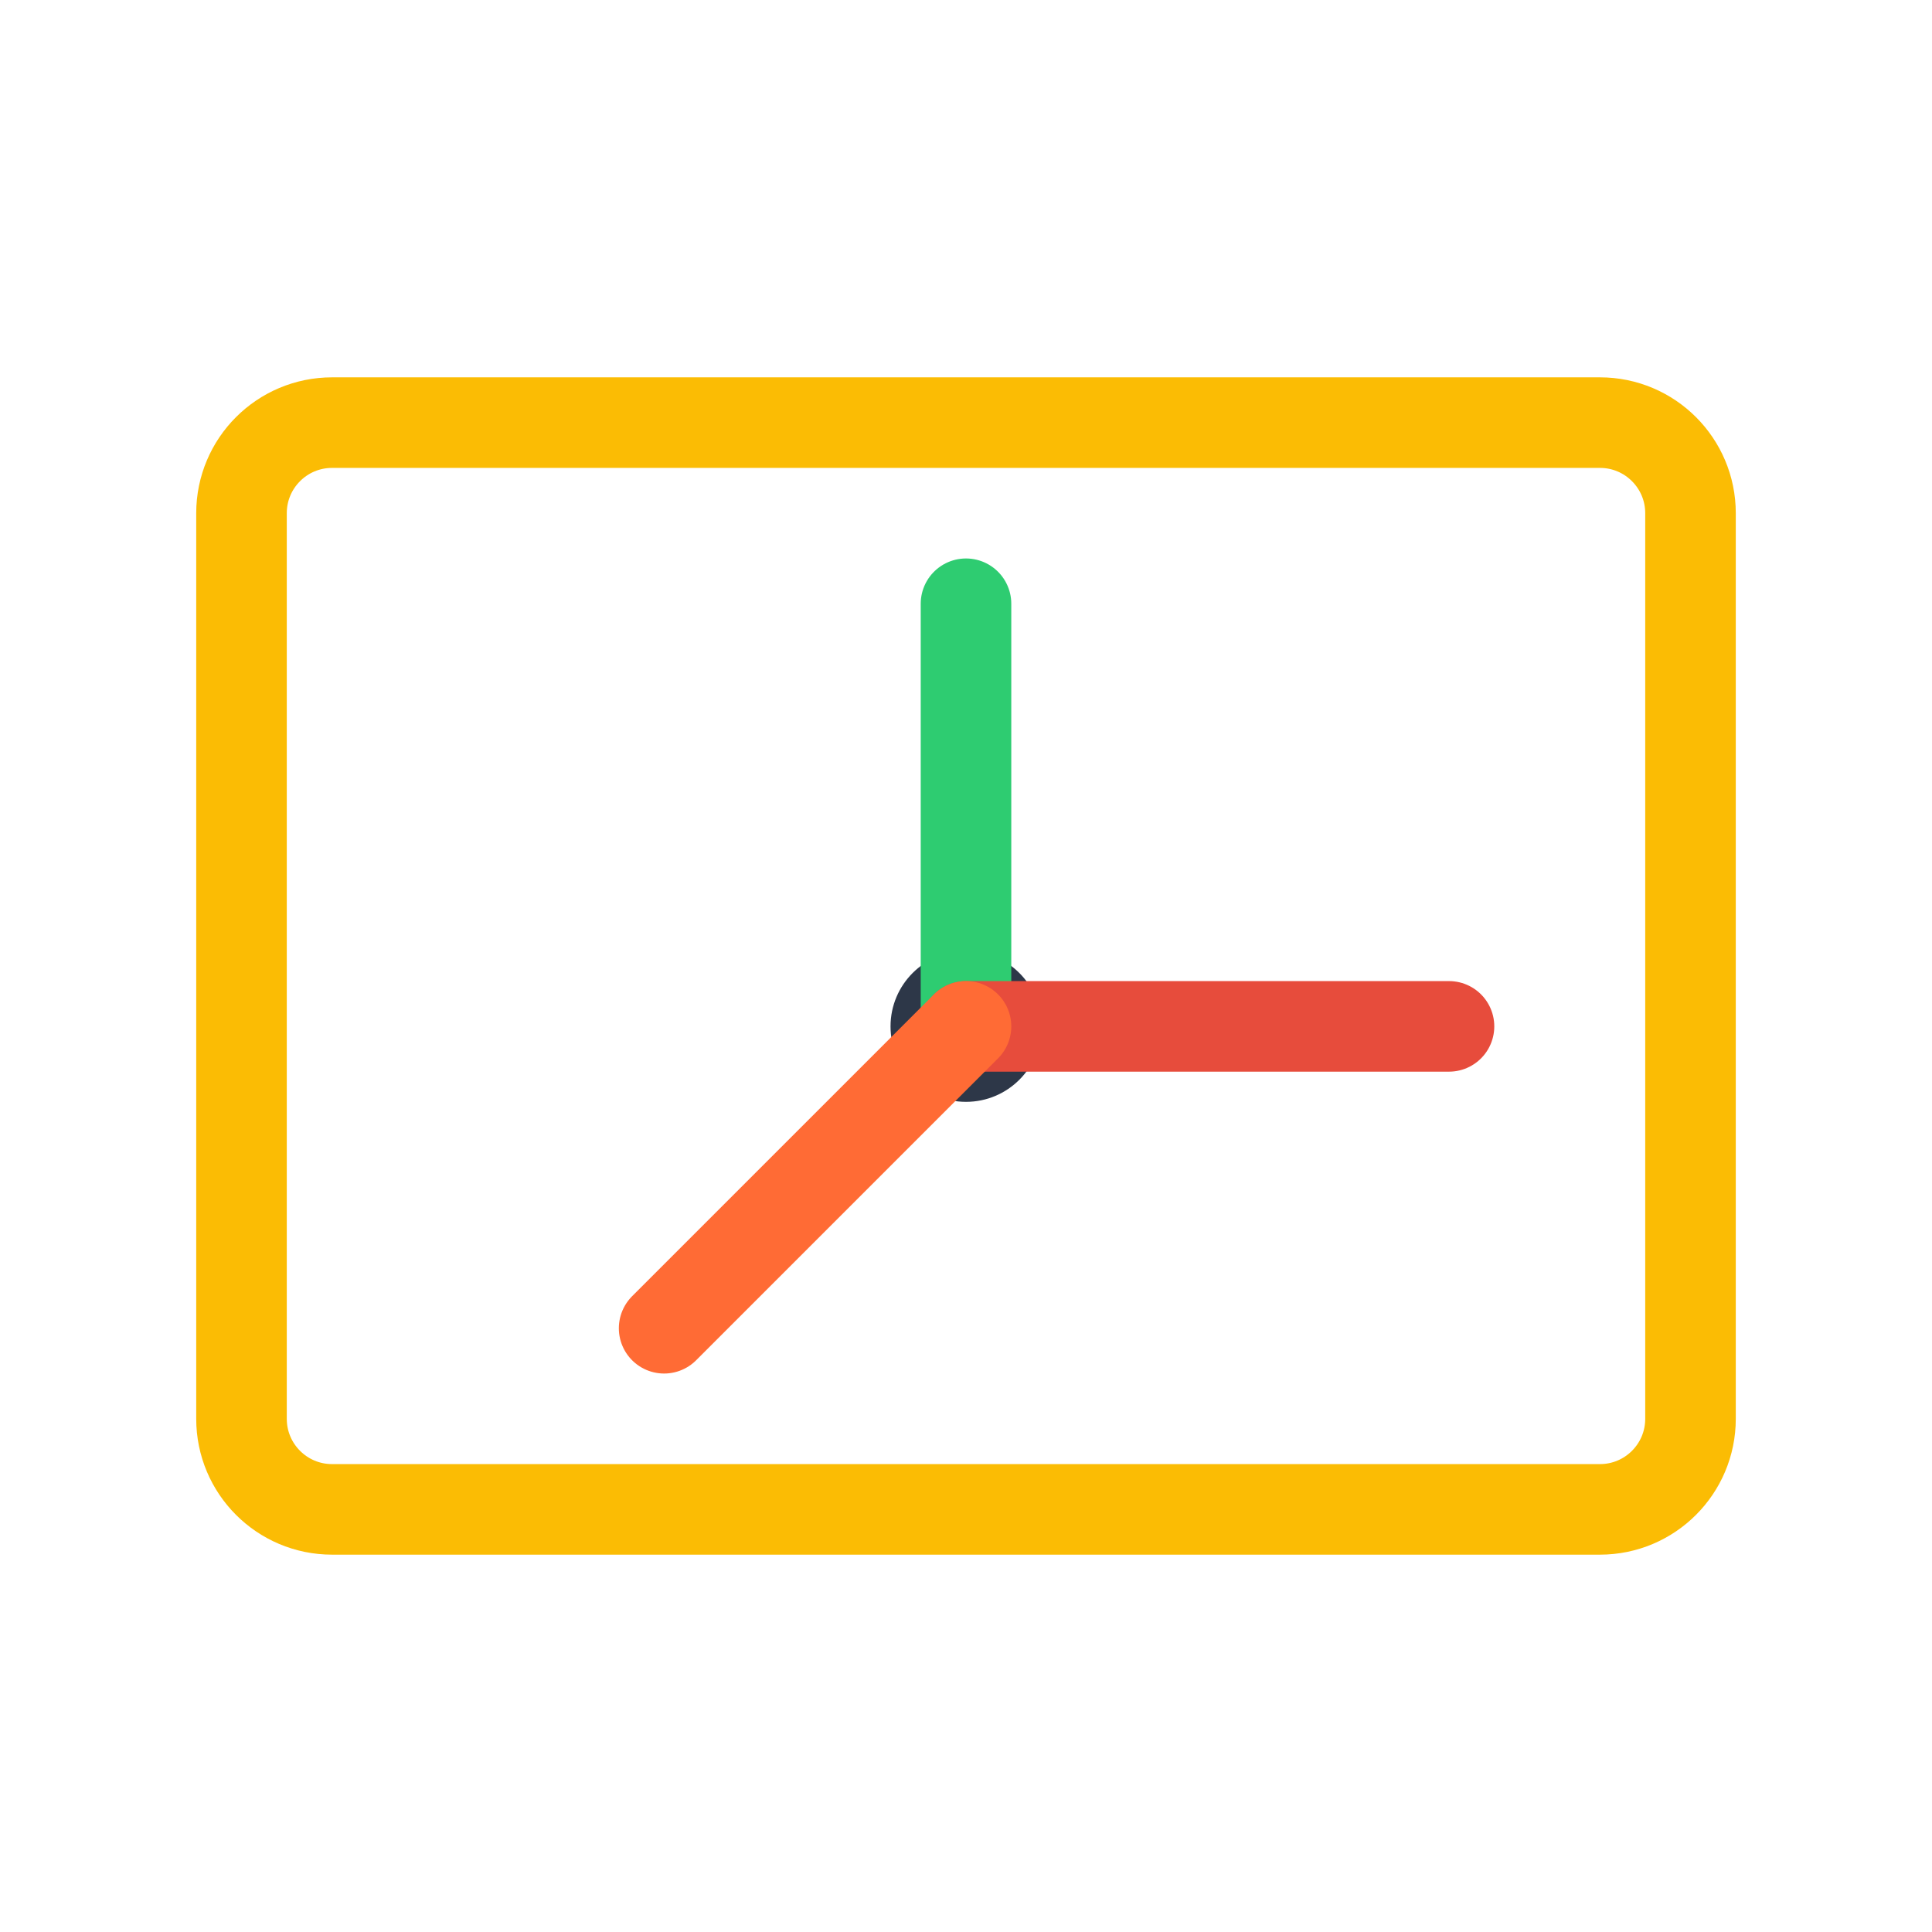
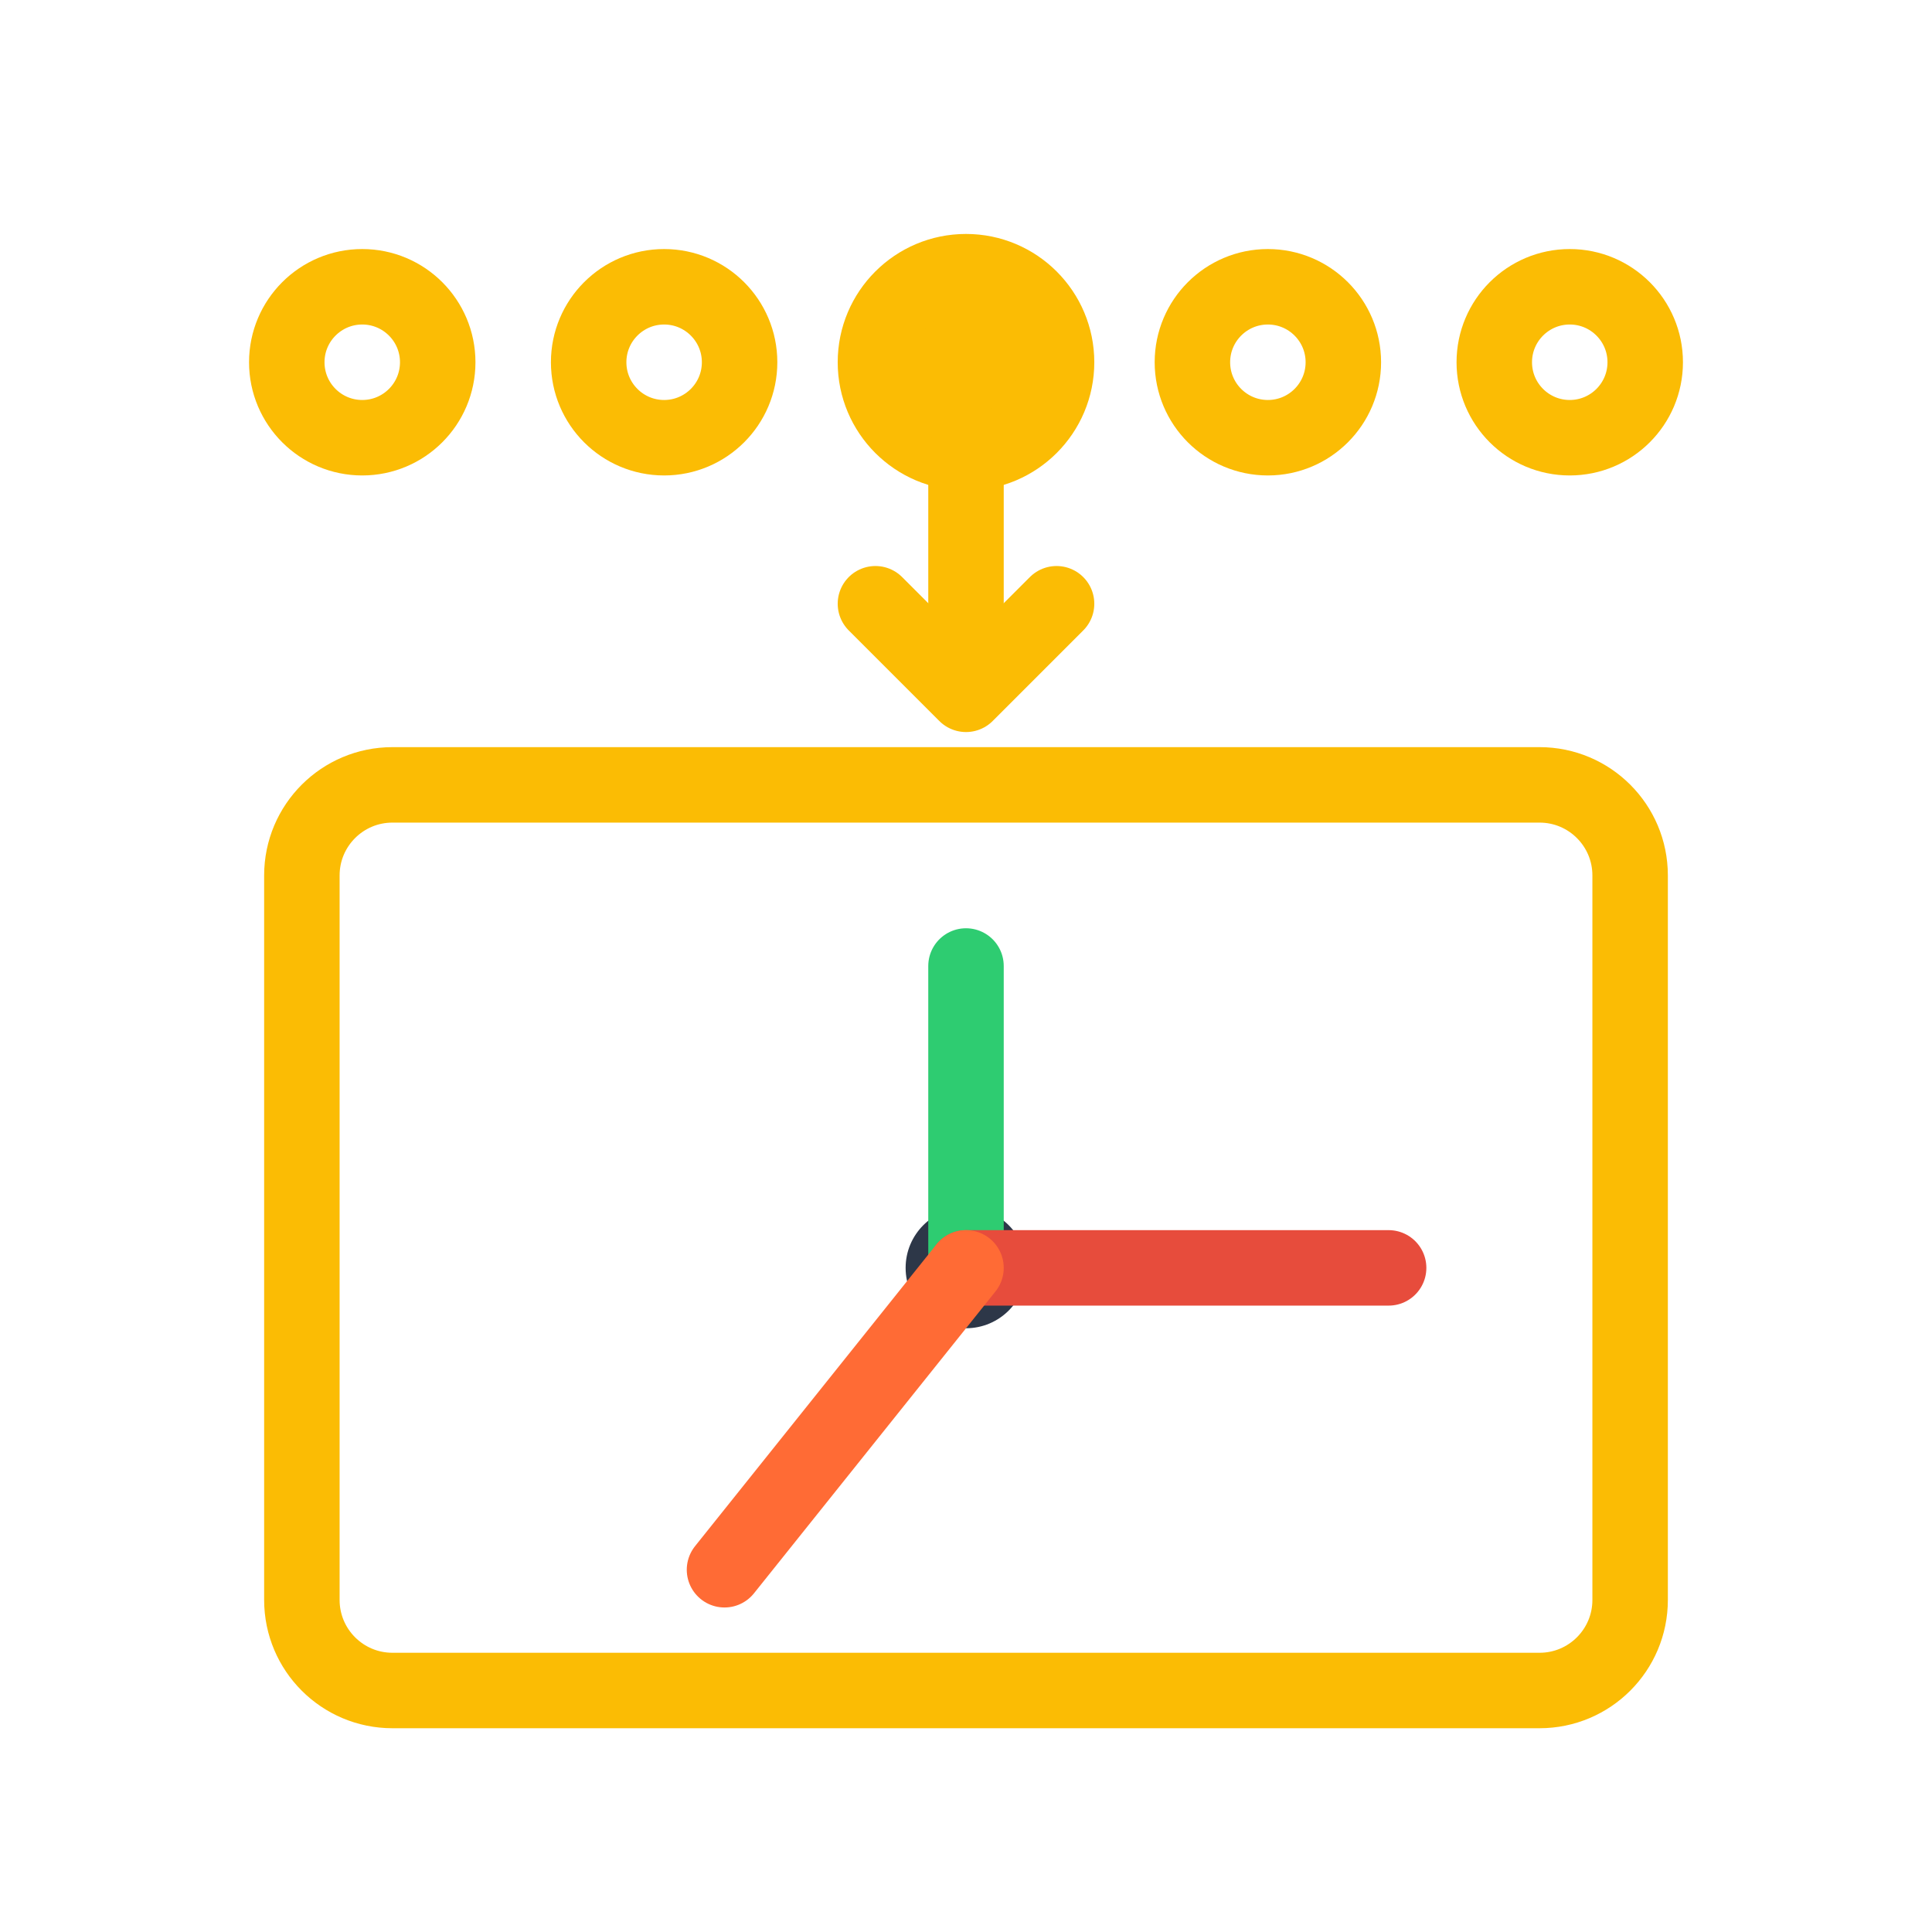
- <svg xmlns="http://www.w3.org/2000/svg" viewBox="0 0 64 64" fill="none" stroke-width="3" stroke-linecap="round" stroke-linejoin="round">
-   <rect x="8" y="14" width="48" height="36" rx="3" stroke="#FBBC04" />
-   <circle cx="32" cy="34" r="2.5" fill="#2d3748" stroke="none" />
-   <line x1="32" y1="34" x2="32" y2="20" stroke="#2ecc71" />
-   <line x1="32" y1="34" x2="48" y2="34" stroke="#e74c3c" />
-   <line x1="32" y1="34" x2="22" y2="44" stroke="#ff6b35" />
+ <svg xmlns="http://www.w3.org/2000/svg" viewBox="0 0 64 64" fill="none" stroke-width="2.5" stroke-linecap="round" stroke-linejoin="round">
+   <circle cx="12" cy="12" r="2.5" stroke="#FBBC04" />
+   <circle cx="22" cy="12" r="2.5" stroke="#FBBC04" />
+   <circle cx="32" cy="12" r="3" fill="#FBBC04" stroke="#FBBC04" />
+   <circle cx="42" cy="12" r="2.5" stroke="#FBBC04" />
+   <circle cx="52" cy="12" r="2.5" stroke="#FBBC04" />
+   <line x1="32" y1="15" x2="32" y2="22" stroke="#FBBC04" />
+   <polyline points="29,20 32,23 35,20" stroke="#FBBC04" />
+   <rect x="10" y="26" width="44" height="30" rx="3" stroke="#FBBC04" />
+   <circle cx="32" cy="42" r="2" fill="#2d3748" stroke="none" />
+   <line x1="32" y1="42" x2="32" y2="32" stroke="#2ecc71" />
+   <line x1="32" y1="42" x2="46" y2="42" stroke="#e74c3c" />
+   <line x1="32" y1="42" x2="24" y2="52" stroke="#ff6b35" />
</svg>
